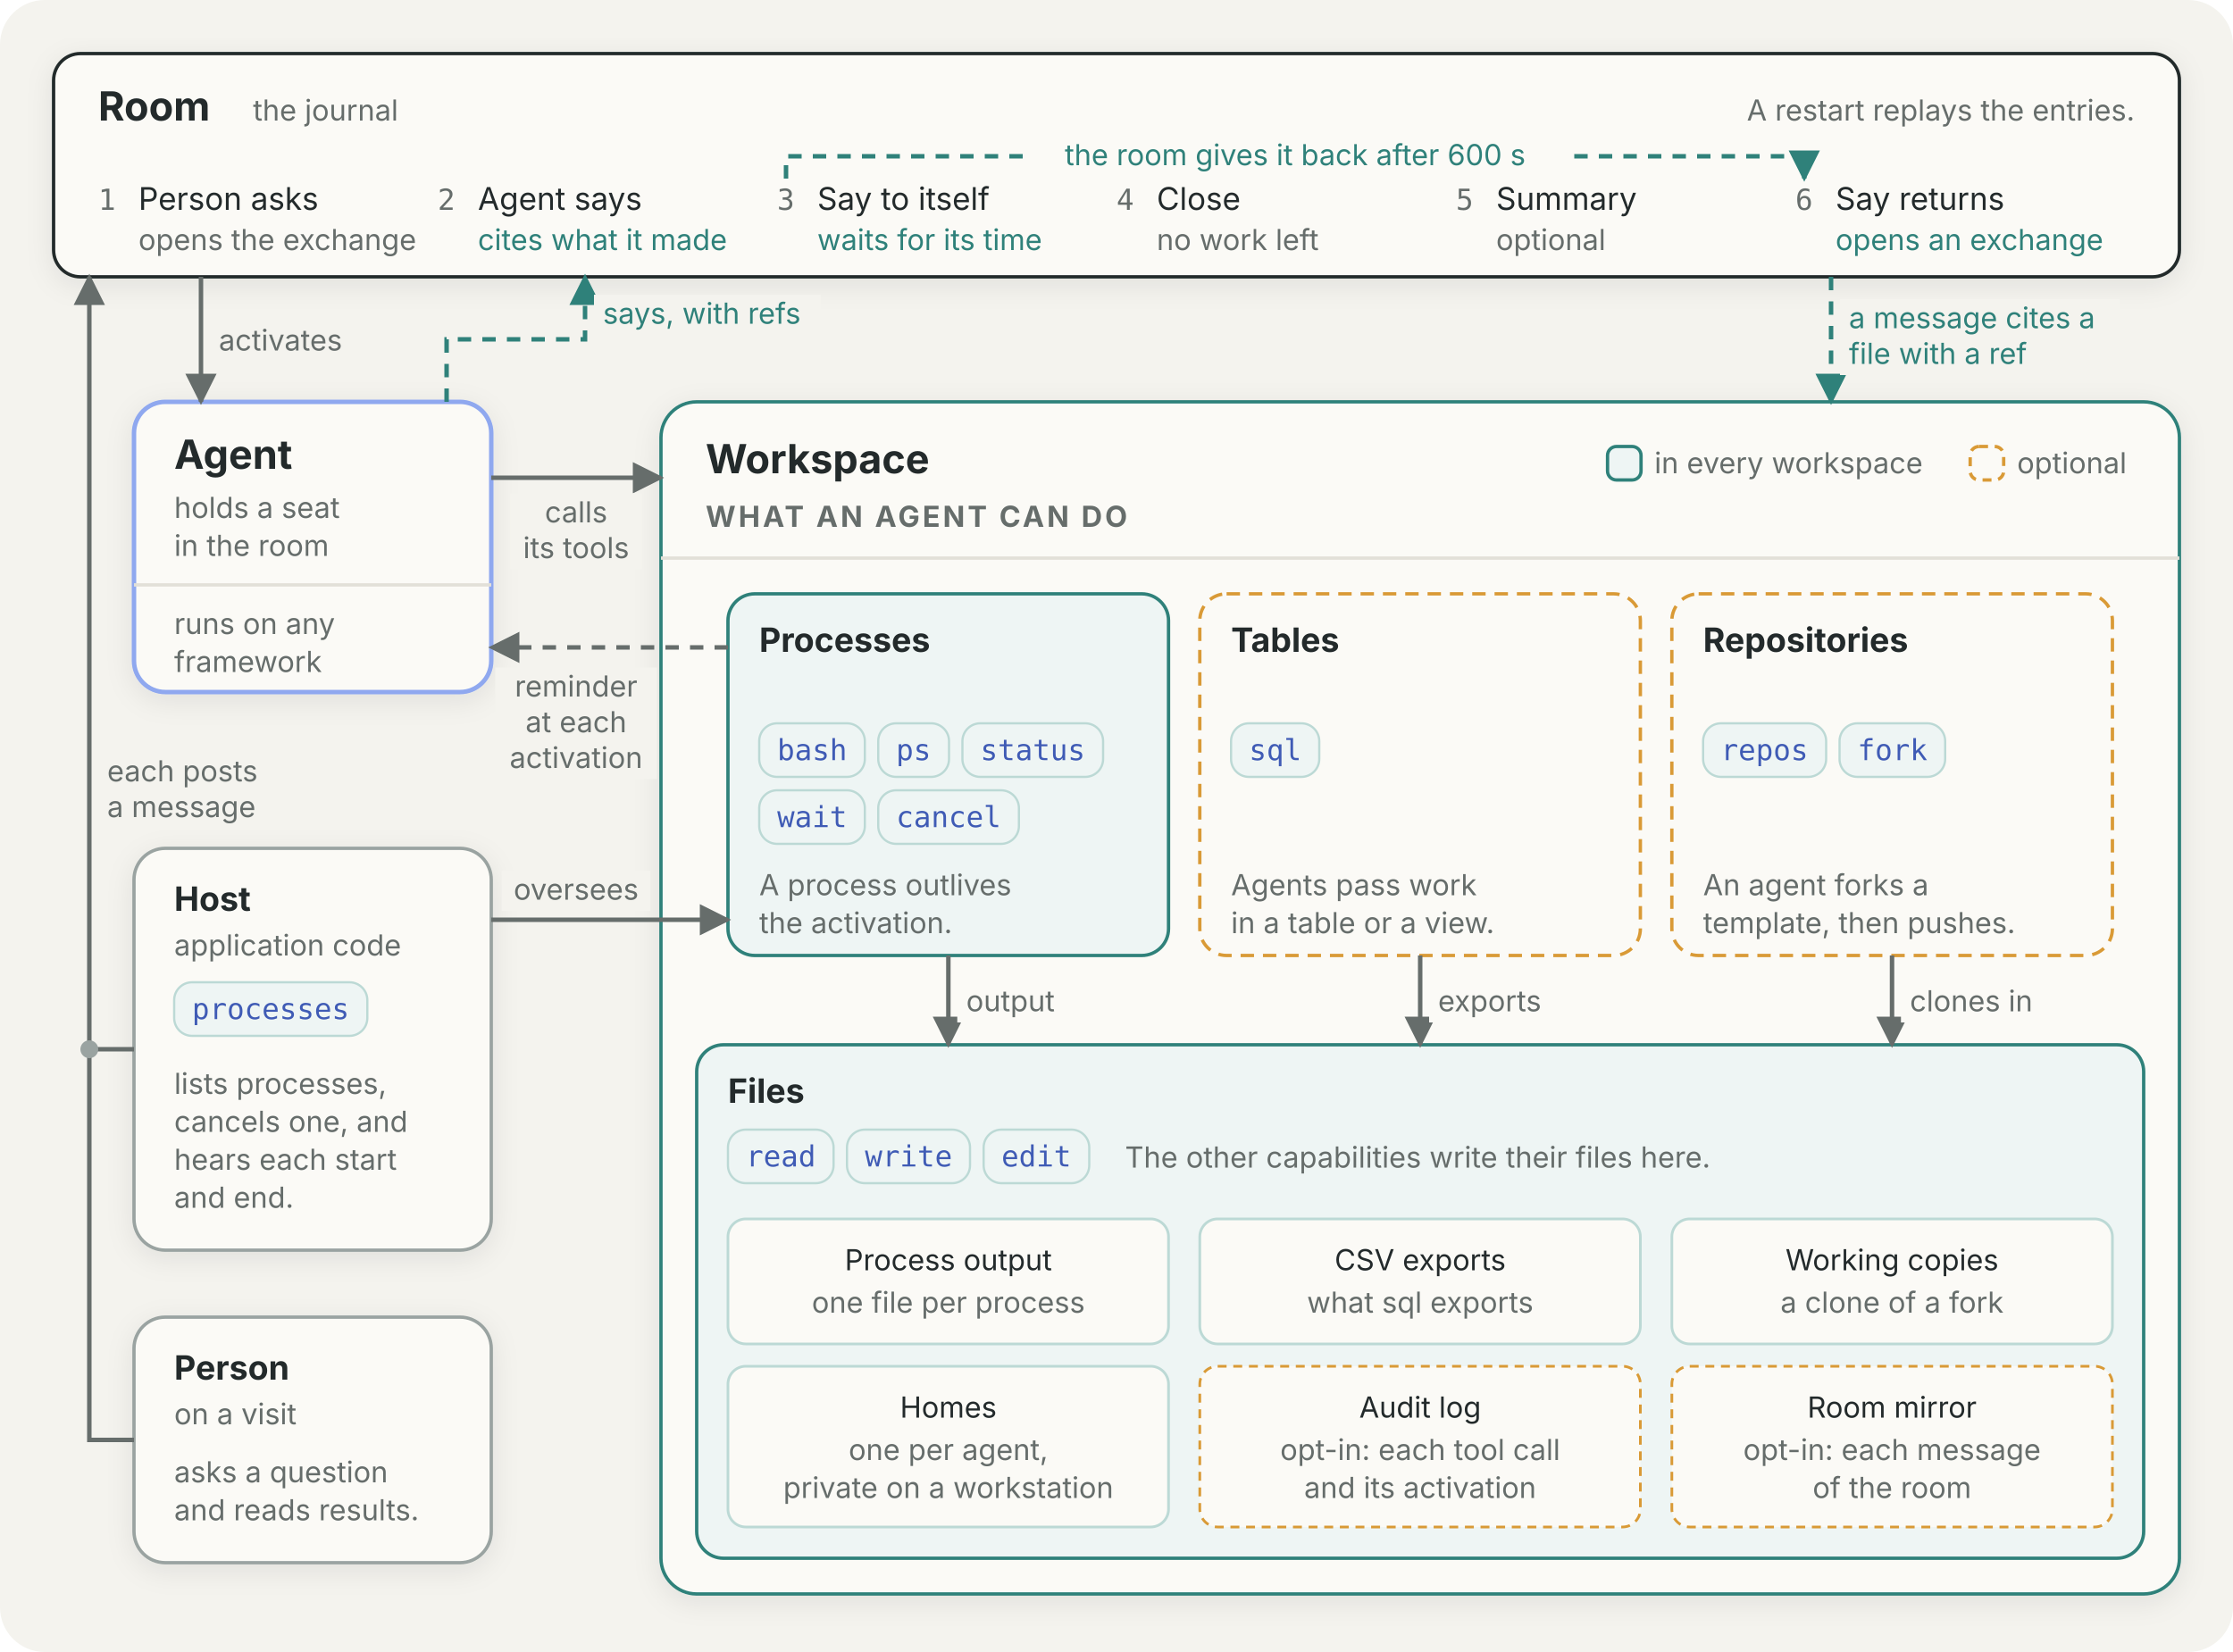
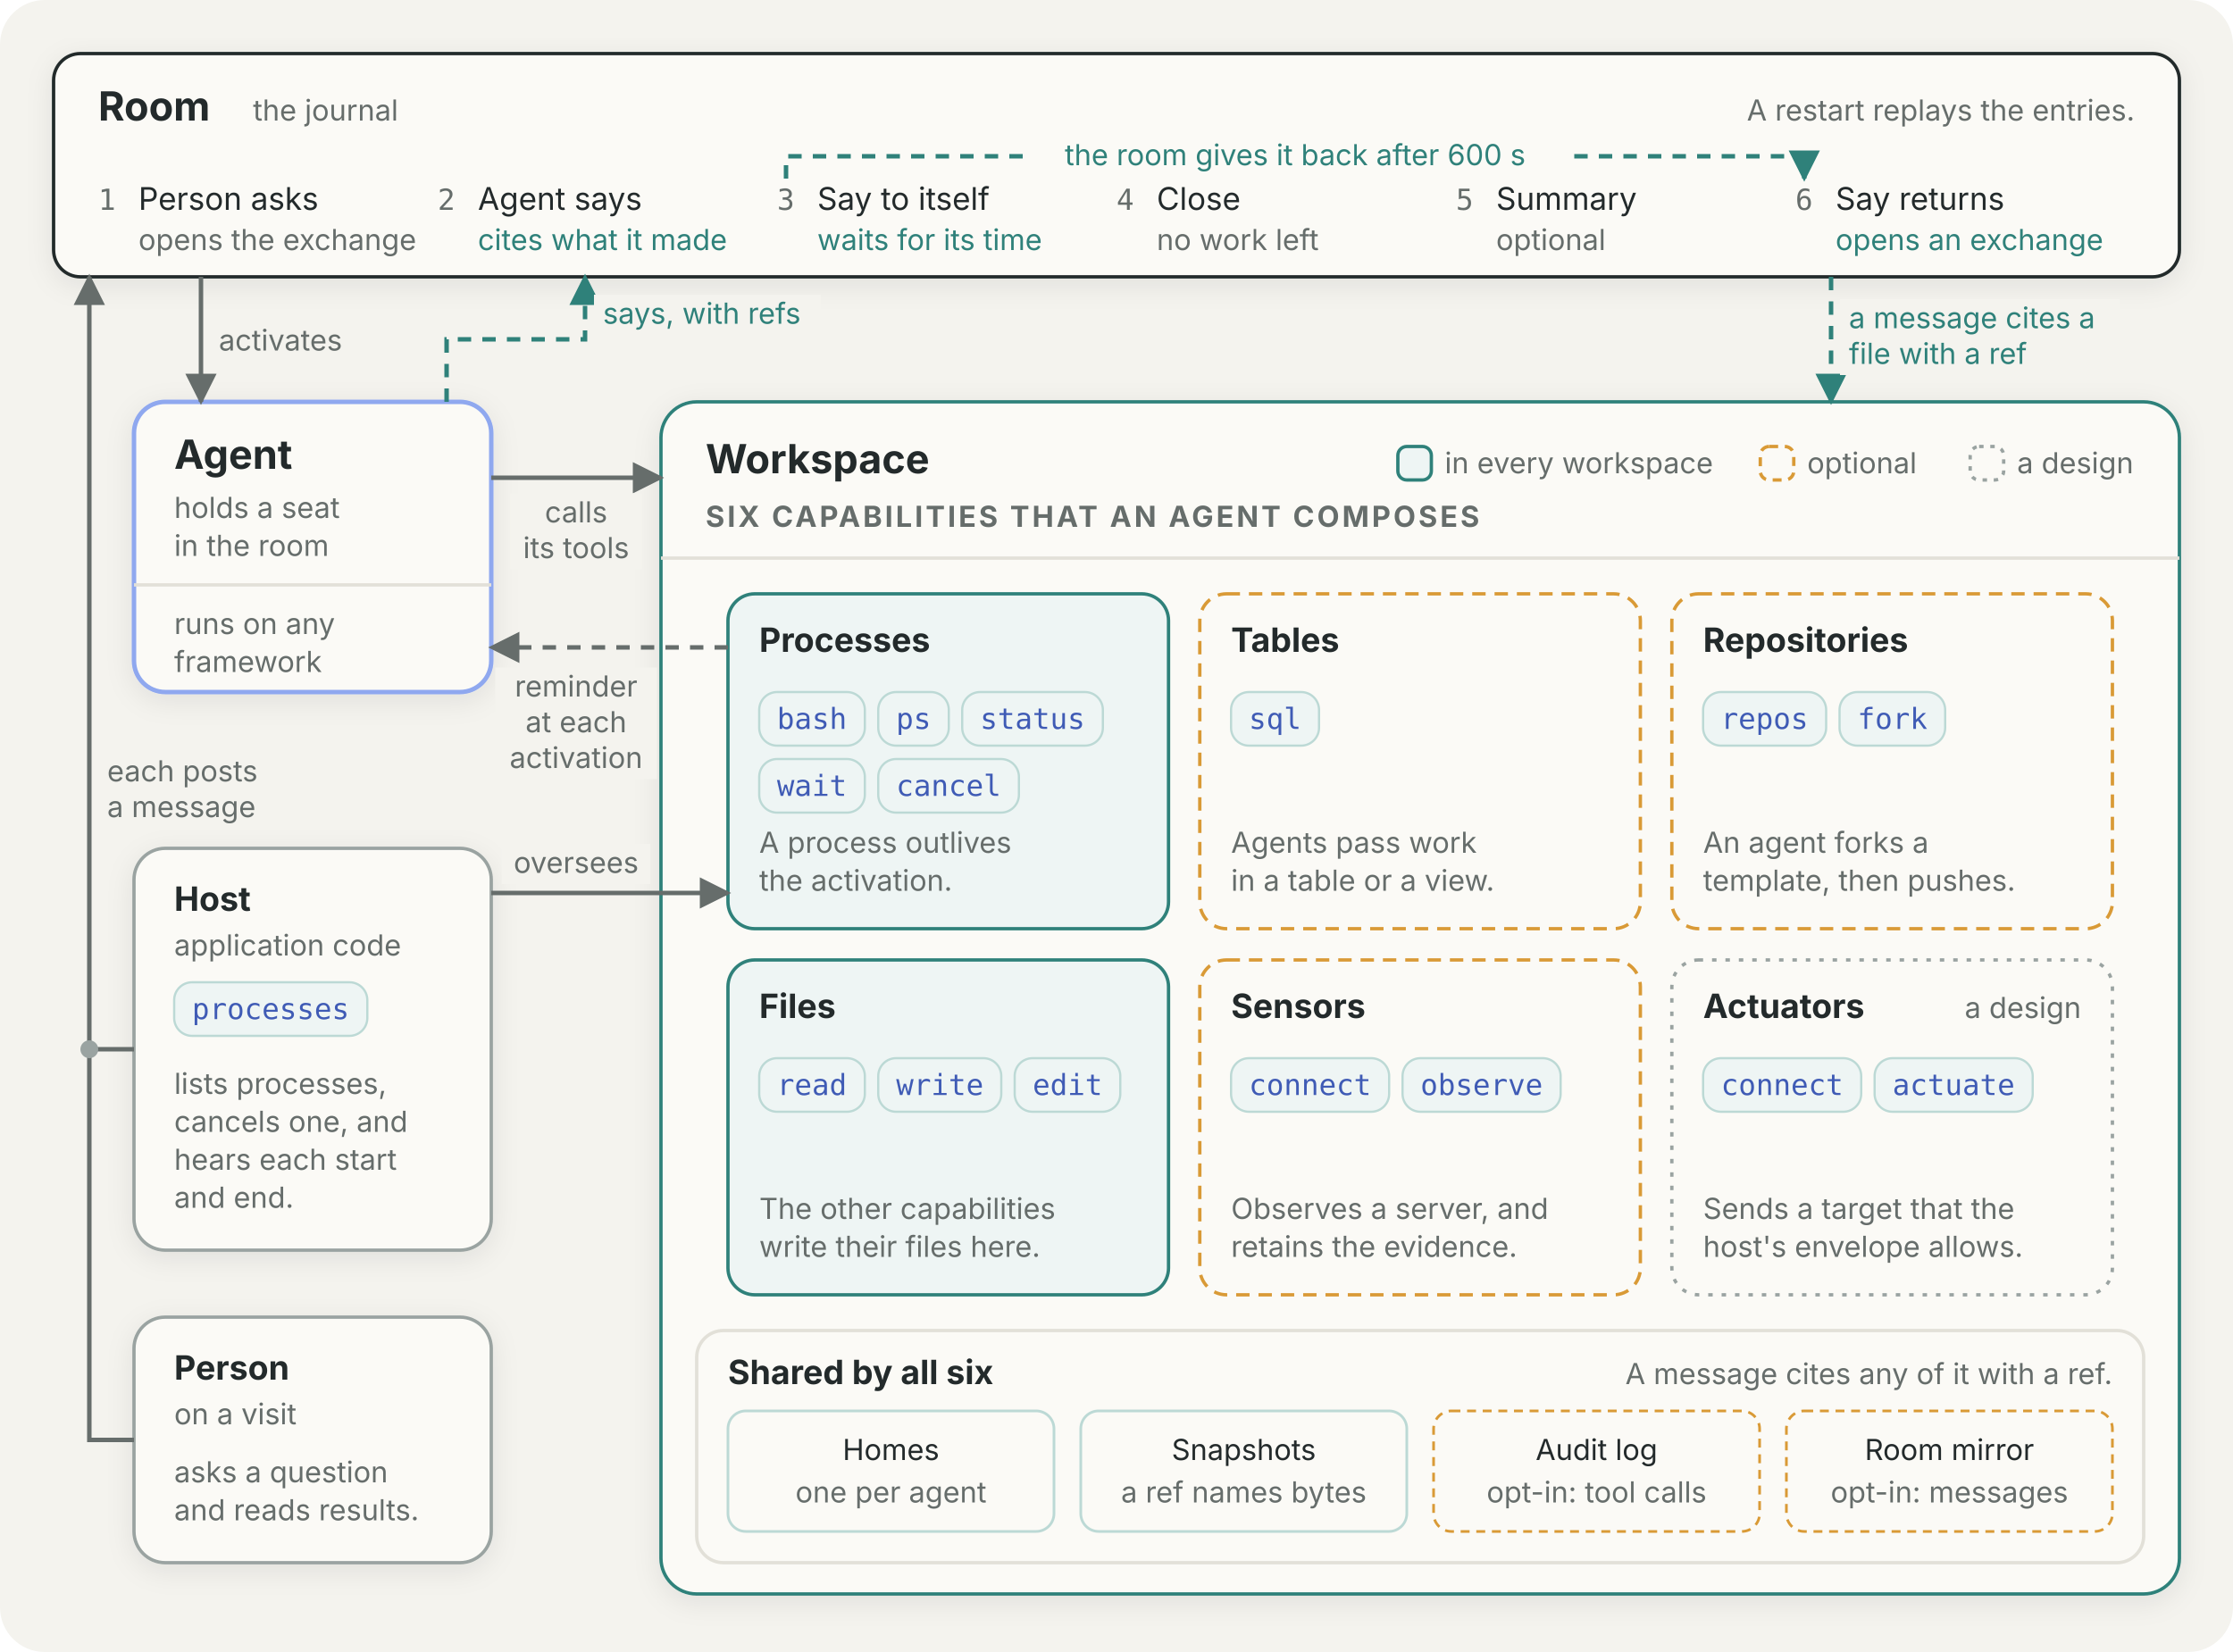
<svg xmlns="http://www.w3.org/2000/svg" width="1000" height="740" viewBox="0 0 1000 740" role="img" aria-labelledby="title desc">
  <defs>
    <marker id="arrow" viewBox="0 0 10 10" refX="9" refY="5" markerWidth="7" markerHeight="7" orient="auto-start-reverse">
      <path d="M0 0 10 5 0 10Z" fill="#666d6b" />
    </marker>
    <marker id="arrow-teal" viewBox="0 0 10 10" refX="9" refY="5" markerWidth="7" markerHeight="7" orient="auto-start-reverse">
      <path d="M0 0 10 5 0 10Z" fill="#2f817a" />
    </marker>
    <filter id="shadow" x="-10%" y="-10%" width="120%" height="130%">
      <feDropShadow dx="0" dy="3" stdDeviation="6" flood-color="#232a2b" flood-opacity="0.08" />
    </filter>
    <style>
      .sans { font-family: Inter, "IBM Plex Sans", system-ui, sans-serif; }
      .mono { font-family: "IBM Plex Mono", ui-monospace, monospace; }
      .ink { fill: #232a2b; }
      .dim { fill: #666d6b; }
      .teal { fill: #2f817a; }
      .code { fill: #3f5bb5; }
      .t { font-size: 18px; font-weight: 700; }
      .n { font-size: 15px; font-weight: 700; }
      .b { font-size: 14px; }
      .s { font-size: 13px; }
      .x { font-size: 13px; }
      .c { font-size: 13px; }
      .lab { font-size: 13px; font-weight: 700; letter-spacing: 1.2px; }
      .flow { fill: none; stroke: #666d6b; stroke-width: 2; }
      .flow-dash { fill: none; stroke: #666d6b; stroke-width: 2; stroke-dasharray: 6 5; }
      .flow-teal { fill: none; stroke: #2f817a; stroke-width: 2; stroke-dasharray: 6 5; }
      .rule { stroke: #e2e0d8; stroke-width: 1.5; }
    </style>
  </defs>
  <rect width="1000" height="740" rx="20" fill="#f4f3ee" />
  <g filter="url(#shadow)">
    <rect x="24.0" y="24.0" width="952.0" height="100.0" rx="12" fill="#fbfaf6" stroke="#232a2b" stroke-width="1.5" />
  </g>
  <text x="44.0" y="54.0" text-anchor="start" class="sans ink t">Room</text>
  <text x="113.3" y="54.0" text-anchor="start" class="sans dim x">the journal</text>
  <text x="956.0" y="54.0" text-anchor="end" class="sans dim x">A restart replays the entries.</text>
  <text x="44.0" y="94.0" text-anchor="start" class="mono dim c">1</text>
  <text x="62.0" y="94.0" text-anchor="start" class="sans ink b">Person asks</text>
  <text x="62.0" y="112.0" text-anchor="start" class="sans dim x">opens the exchange</text>
  <text x="196.0" y="94.0" text-anchor="start" class="mono dim c">2</text>
  <text x="214.0" y="94.0" text-anchor="start" class="sans ink b">Agent says</text>
  <text x="214.0" y="112.0" text-anchor="start" class="sans teal x">cites what it made</text>
  <text x="348.0" y="94.0" text-anchor="start" class="mono dim c">3</text>
  <text x="366.0" y="94.0" text-anchor="start" class="sans ink b">Say to itself</text>
  <text x="366.0" y="112.0" text-anchor="start" class="sans teal x">waits for its time</text>
  <text x="500.0" y="94.0" text-anchor="start" class="mono dim c">4</text>
  <text x="518.0" y="94.0" text-anchor="start" class="sans ink b">Close</text>
  <text x="518.0" y="112.0" text-anchor="start" class="sans dim x">no work left</text>
  <text x="652.0" y="94.0" text-anchor="start" class="mono dim c">5</text>
  <text x="670.0" y="94.0" text-anchor="start" class="sans ink b">Summary</text>
  <text x="670.0" y="112.0" text-anchor="start" class="sans dim x">optional</text>
  <text x="804.0" y="94.0" text-anchor="start" class="mono dim c">6</text>
  <text x="822.0" y="94.0" text-anchor="start" class="sans ink b">Say returns</text>
  <text x="822.0" y="112.0" text-anchor="start" class="sans teal x">opens an exchange</text>
  <path d="M352.0 80.0 L352.0 70.0 L808.0 70.0 L808.0 80.0" class="flow-teal" marker-end="url(#arrow-teal)" />
  <rect x="459.0" y="61.0" width="242.0" height="18" fill="#fbfaf6" />
  <text x="580.0" y="74.0" text-anchor="middle" class="sans teal x">the room gives it back after 600 s</text>
  <g filter="url(#shadow)">
    <rect x="60.0" y="180.0" width="160.0" height="130.0" rx="14" fill="#fbfaf6" stroke="#8fa8ef" stroke-width="2" />
  </g>
  <text x="78.0" y="210.0" text-anchor="start" class="sans ink t">Agent</text>
  <text x="78.0" y="232.0" text-anchor="start" class="sans dim x">holds a seat</text>
  <text x="78.0" y="249.0" text-anchor="start" class="sans dim x">in the room</text>
  <line x1="60.0" y1="262.0" x2="220.0" y2="262.0" class="rule" />
  <text x="78.0" y="284.0" text-anchor="start" class="sans dim x">runs on any</text>
  <text x="78.0" y="301.0" text-anchor="start" class="sans dim x">framework</text>
  <g filter="url(#shadow)">
    <rect x="60.0" y="380.0" width="160.0" height="180.0" rx="14" fill="#fbfaf6" stroke="#9aa3a1" stroke-width="1.5" />
  </g>
  <text x="78.0" y="408.0" text-anchor="start" class="sans ink n">Host</text>
  <text x="78.0" y="428.0" text-anchor="start" class="sans dim x">application code</text>
  <rect x="78.0" y="440.0" width="86.5" height="24" rx="8" fill="#eef5f4" stroke="#bcd9d5" />
  <text x="121.2" y="456.5" text-anchor="middle" class="mono code c">processes</text>
  <text x="78.0" y="490.0" text-anchor="start" class="sans dim x">lists processes,</text>
  <text x="78.0" y="507.0" text-anchor="start" class="sans dim x">cancels one, and</text>
  <text x="78.0" y="524.0" text-anchor="start" class="sans dim x">hears each start</text>
  <text x="78.0" y="541.0" text-anchor="start" class="sans dim x">and end.</text>
  <g filter="url(#shadow)">
    <rect x="60.0" y="590.0" width="160.0" height="110.0" rx="14" fill="#fbfaf6" stroke="#9aa3a1" stroke-width="1.5" />
  </g>
  <text x="78.0" y="618.0" text-anchor="start" class="sans ink n">Person</text>
  <text x="78.0" y="638.0" text-anchor="start" class="sans dim x">on a visit</text>
  <text x="78.0" y="664.0" text-anchor="start" class="sans dim x">asks a question</text>
  <text x="78.0" y="681.0" text-anchor="start" class="sans dim x">and reads results.</text>
  <g filter="url(#shadow)">
    <rect x="296.0" y="180.0" width="680.0" height="534.0" rx="16" fill="#fbfaf6" stroke="#2f817a" stroke-width="1.5" />
  </g>
  <text x="316.0" y="212.0" text-anchor="start" class="sans ink t">Workspace</text>
-   <text x="316.0" y="236.0" text-anchor="start" class="sans dim lab">WHAT AN AGENT CAN DO</text>
-   <rect x="882.3" y="200" width="15" height="15" rx="4" fill="#fbfaf6" stroke="#d99a36" stroke-width="1.5" stroke-dasharray="4 3" />
-   <text x="903.3" y="212.0" text-anchor="start" class="sans dim x">optional</text>
-   <rect x="719.9" y="200" width="15" height="15" rx="4" fill="#eef5f4" stroke="#2f817a" stroke-width="1.5" />
-   <text x="740.9" y="212.0" text-anchor="start" class="sans dim x">in every workspace</text>
+   <text x="316.0" y="236.0" text-anchor="start" class="sans dim lab">SIX CAPABILITIES THAT AN AGENT COMPOSES</text>
+   <rect x="626.0" y="200" width="15" height="15" rx="4" fill="#eef5f4" stroke="#2f817a" stroke-width="1.5" />
+   <text x="647.0" y="212.0" text-anchor="start" class="sans dim x">in every workspace</text>
+   <rect x="788.3" y="200" width="15" height="15" rx="4" fill="#fbfaf6" stroke="#d99a36" stroke-width="1.5" stroke-dasharray="4 3" />
+   <text x="809.3" y="212.0" text-anchor="start" class="sans dim x">optional</text>
+   <rect x="882.3" y="200" width="15" height="15" rx="4" fill="#fbfaf6" stroke="#9aa3a1" stroke-width="1.5" stroke-dasharray="2 3" />
+   <text x="903.3" y="212.0" text-anchor="start" class="sans dim x">a design</text>
  <line x1="296.0" y1="250.0" x2="976.0" y2="250.0" class="rule" />
-   <rect x="326.0" y="266.0" width="197.3" height="162.0" rx="12" fill="#eef5f4" stroke="#2f817a" stroke-width="1.5" />
+   <rect x="326.0" y="266.0" width="197.3" height="150.0" rx="12" fill="#eef5f4" stroke="#2f817a" stroke-width="1.5" />
  <text x="340.0" y="292.0" text-anchor="start" class="sans ink n">Processes</text>
-   <rect x="340.0" y="324.0" width="47.3" height="24" rx="8" fill="#eef5f4" stroke="#bcd9d5" />
-   <text x="363.7" y="340.5" text-anchor="middle" class="mono code c">bash</text>
-   <rect x="393.3" y="324.0" width="31.7" height="24" rx="8" fill="#eef5f4" stroke="#bcd9d5" />
-   <text x="409.1" y="340.5" text-anchor="middle" class="mono code c">ps</text>
-   <rect x="431.0" y="324.0" width="63.0" height="24" rx="8" fill="#eef5f4" stroke="#bcd9d5" />
-   <text x="462.5" y="340.5" text-anchor="middle" class="mono code c">status</text>
-   <rect x="340.0" y="354.0" width="47.3" height="24" rx="8" fill="#eef5f4" stroke="#bcd9d5" />
-   <text x="363.7" y="370.5" text-anchor="middle" class="mono code c">wait</text>
-   <rect x="393.3" y="354.0" width="63.0" height="24" rx="8" fill="#eef5f4" stroke="#bcd9d5" />
-   <text x="424.8" y="370.5" text-anchor="middle" class="mono code c">cancel</text>
-   <text x="340.0" y="401.0" text-anchor="start" class="sans dim x">A process outlives</text>
-   <text x="340.0" y="418.0" text-anchor="start" class="sans dim x">the activation.</text>
-   <rect x="537.3" y="266.0" width="197.3" height="162.0" rx="12" fill="#fbfaf6" stroke="#d99a36" stroke-width="1.5" stroke-dasharray="6 4" />
+   <rect x="340.0" y="310.0" width="47.3" height="24" rx="8" fill="#eef5f4" stroke="#bcd9d5" />
+   <text x="363.6" y="326.5" text-anchor="middle" class="mono code c">bash</text>
+   <rect x="393.3" y="310.0" width="31.6" height="24" rx="8" fill="#eef5f4" stroke="#bcd9d5" />
+   <text x="409.1" y="326.5" text-anchor="middle" class="mono code c">ps</text>
+   <rect x="430.9" y="310.0" width="63.0" height="24" rx="8" fill="#eef5f4" stroke="#bcd9d5" />
+   <text x="462.4" y="326.5" text-anchor="middle" class="mono code c">status</text>
+   <rect x="340.0" y="340.0" width="47.3" height="24" rx="8" fill="#eef5f4" stroke="#bcd9d5" />
+   <text x="363.6" y="356.5" text-anchor="middle" class="mono code c">wait</text>
+   <rect x="393.3" y="340.0" width="63.0" height="24" rx="8" fill="#eef5f4" stroke="#bcd9d5" />
+   <text x="424.8" y="356.5" text-anchor="middle" class="mono code c">cancel</text>
+   <text x="340.0" y="382.0" text-anchor="start" class="sans dim x">A process outlives</text>
+   <text x="340.0" y="399.0" text-anchor="start" class="sans dim x">the activation.</text>
+   <rect x="537.3" y="266.0" width="197.3" height="150.0" rx="12" fill="#fbfaf6" stroke="#d99a36" stroke-width="1.5" stroke-dasharray="6 4" />
  <text x="551.3" y="292.0" text-anchor="start" class="sans ink n">Tables</text>
-   <rect x="551.3" y="324.0" width="39.5" height="24" rx="8" fill="#eef5f4" stroke="#bcd9d5" />
-   <text x="571.1" y="340.5" text-anchor="middle" class="mono code c">sql</text>
-   <text x="551.3" y="401.0" text-anchor="start" class="sans dim x">Agents pass work</text>
-   <text x="551.3" y="418.0" text-anchor="start" class="sans dim x">in a table or a view.</text>
-   <rect x="748.7" y="266.0" width="197.3" height="162.0" rx="12" fill="#fbfaf6" stroke="#d99a36" stroke-width="1.5" stroke-dasharray="6 4" />
+   <rect x="551.3" y="310.0" width="39.4" height="24" rx="8" fill="#eef5f4" stroke="#bcd9d5" />
+   <text x="571.0" y="326.5" text-anchor="middle" class="mono code c">sql</text>
+   <text x="551.3" y="382.0" text-anchor="start" class="sans dim x">Agents pass work</text>
+   <text x="551.3" y="399.0" text-anchor="start" class="sans dim x">in a table or a view.</text>
+   <rect x="748.7" y="266.0" width="197.3" height="150.0" rx="12" fill="#fbfaf6" stroke="#d99a36" stroke-width="1.5" stroke-dasharray="6 4" />
  <text x="762.7" y="292.0" text-anchor="start" class="sans ink n">Repositories</text>
-   <rect x="762.7" y="324.0" width="55.1" height="24" rx="8" fill="#eef5f4" stroke="#bcd9d5" />
-   <text x="790.2" y="340.5" text-anchor="middle" class="mono code c">repos</text>
-   <rect x="823.8" y="324.0" width="47.3" height="24" rx="8" fill="#eef5f4" stroke="#bcd9d5" />
-   <text x="847.5" y="340.5" text-anchor="middle" class="mono code c">fork</text>
-   <text x="762.7" y="401.0" text-anchor="start" class="sans dim x">An agent forks a</text>
-   <text x="762.7" y="418.0" text-anchor="start" class="sans dim x">template, then pushes.</text>
-   <rect x="312.0" y="468.0" width="648.0" height="230.0" rx="12" fill="#eef5f4" stroke="#2f817a" stroke-width="1.5" />
-   <text x="326.0" y="494.0" text-anchor="start" class="sans ink n">Files</text>
-   <rect x="326.0" y="506.0" width="47.3" height="24" rx="8" fill="#eef5f4" stroke="#bcd9d5" />
-   <text x="349.7" y="522.5" text-anchor="middle" class="mono code c">read</text>
-   <rect x="379.3" y="506.0" width="55.1" height="24" rx="8" fill="#eef5f4" stroke="#bcd9d5" />
-   <text x="406.9" y="522.5" text-anchor="middle" class="mono code c">write</text>
-   <rect x="440.5" y="506.0" width="47.3" height="24" rx="8" fill="#eef5f4" stroke="#bcd9d5" />
-   <text x="464.1" y="522.5" text-anchor="middle" class="mono code c">edit</text>
-   <text x="503.8" y="523.0" text-anchor="start" class="sans dim x">The other capabilities write their files here.</text>
-   <rect x="326.0" y="546.0" width="197.3" height="56.0" rx="8" fill="#fbfaf6" stroke="#bcd9d5" stroke-width="1.2" />
-   <text x="424.7" y="569.0" text-anchor="middle" class="sans ink s">Process output</text>
-   <text x="424.7" y="588.0" text-anchor="middle" class="sans dim x">one file per process</text>
-   <rect x="537.3" y="546.0" width="197.3" height="56.0" rx="8" fill="#fbfaf6" stroke="#bcd9d5" stroke-width="1.2" />
-   <text x="636.0" y="569.0" text-anchor="middle" class="sans ink s">CSV exports</text>
-   <text x="636.0" y="588.0" text-anchor="middle" class="sans dim x">what sql exports</text>
-   <rect x="748.7" y="546.0" width="197.3" height="56.0" rx="8" fill="#fbfaf6" stroke="#bcd9d5" stroke-width="1.2" />
-   <text x="847.3" y="569.0" text-anchor="middle" class="sans ink s">Working copies</text>
-   <text x="847.3" y="588.0" text-anchor="middle" class="sans dim x">a clone of a fork</text>
-   <rect x="326.0" y="612.0" width="197.3" height="72.0" rx="8" fill="#fbfaf6" stroke="#bcd9d5" stroke-width="1.2" />
-   <text x="424.7" y="635.0" text-anchor="middle" class="sans ink s">Homes</text>
-   <text x="424.7" y="654.0" text-anchor="middle" class="sans dim x">one per agent,</text>
-   <text x="424.7" y="671.0" text-anchor="middle" class="sans dim x">private on a workstation</text>
-   <rect x="537.3" y="612.0" width="197.3" height="72.0" rx="8" fill="#fbfaf6" stroke="#d99a36" stroke-width="1.2" stroke-dasharray="4 3" />
-   <text x="636.0" y="635.0" text-anchor="middle" class="sans ink s">Audit log</text>
-   <text x="636.0" y="654.0" text-anchor="middle" class="sans dim x">opt-in: each tool call</text>
-   <text x="636.0" y="671.0" text-anchor="middle" class="sans dim x">and its activation</text>
-   <rect x="748.7" y="612.0" width="197.3" height="72.0" rx="8" fill="#fbfaf6" stroke="#d99a36" stroke-width="1.2" stroke-dasharray="4 3" />
-   <text x="847.3" y="635.0" text-anchor="middle" class="sans ink s">Room mirror</text>
-   <text x="847.3" y="654.0" text-anchor="middle" class="sans dim x">opt-in: each message</text>
-   <text x="847.3" y="671.0" text-anchor="middle" class="sans dim x">of the room</text>
+   <rect x="762.7" y="310.0" width="55.1" height="24" rx="8" fill="#eef5f4" stroke="#bcd9d5" />
+   <text x="790.2" y="326.5" text-anchor="middle" class="mono code c">repos</text>
+   <rect x="823.8" y="310.0" width="47.3" height="24" rx="8" fill="#eef5f4" stroke="#bcd9d5" />
+   <text x="847.5" y="326.5" text-anchor="middle" class="mono code c">fork</text>
+   <text x="762.7" y="382.0" text-anchor="start" class="sans dim x">An agent forks a</text>
+   <text x="762.7" y="399.0" text-anchor="start" class="sans dim x">template, then pushes.</text>
+   <rect x="326.0" y="430.0" width="197.3" height="150.0" rx="12" fill="#eef5f4" stroke="#2f817a" stroke-width="1.5" />
+   <text x="340.0" y="456.0" text-anchor="start" class="sans ink n">Files</text>
+   <rect x="340.0" y="474.0" width="47.3" height="24" rx="8" fill="#eef5f4" stroke="#bcd9d5" />
+   <text x="363.6" y="490.5" text-anchor="middle" class="mono code c">read</text>
+   <rect x="393.3" y="474.0" width="55.1" height="24" rx="8" fill="#eef5f4" stroke="#bcd9d5" />
+   <text x="420.9" y="490.5" text-anchor="middle" class="mono code c">write</text>
+   <rect x="454.4" y="474.0" width="47.3" height="24" rx="8" fill="#eef5f4" stroke="#bcd9d5" />
+   <text x="478.1" y="490.5" text-anchor="middle" class="mono code c">edit</text>
+   <text x="340.0" y="546.0" text-anchor="start" class="sans dim x">The other capabilities</text>
+   <text x="340.0" y="563.0" text-anchor="start" class="sans dim x">write their files here.</text>
+   <rect x="537.3" y="430.0" width="197.3" height="150.0" rx="12" fill="#fbfaf6" stroke="#d99a36" stroke-width="1.5" stroke-dasharray="6 4" />
+   <text x="551.3" y="456.0" text-anchor="start" class="sans ink n">Sensors</text>
+   <rect x="551.3" y="474.0" width="70.8" height="24" rx="8" fill="#eef5f4" stroke="#bcd9d5" />
+   <text x="586.7" y="490.5" text-anchor="middle" class="mono code c">connect</text>
+   <rect x="628.1" y="474.0" width="70.8" height="24" rx="8" fill="#eef5f4" stroke="#bcd9d5" />
+   <text x="663.5" y="490.5" text-anchor="middle" class="mono code c">observe</text>
+   <text x="551.3" y="546.0" text-anchor="start" class="sans dim x">Observes a server, and</text>
+   <text x="551.3" y="563.0" text-anchor="start" class="sans dim x">retains the evidence.</text>
+   <rect x="748.7" y="430.0" width="197.3" height="150.0" rx="12" fill="#fbfaf6" stroke="#9aa3a1" stroke-width="1.5" stroke-dasharray="2 4" />
+   <text x="762.7" y="456.0" text-anchor="start" class="sans ink n">Actuators</text>
+   <text x="932.0" y="456.0" text-anchor="end" class="sans dim x">a design</text>
+   <rect x="762.7" y="474.0" width="70.8" height="24" rx="8" fill="#eef5f4" stroke="#bcd9d5" />
+   <text x="798.1" y="490.5" text-anchor="middle" class="mono code c">connect</text>
+   <rect x="839.5" y="474.0" width="70.8" height="24" rx="8" fill="#eef5f4" stroke="#bcd9d5" />
+   <text x="874.9" y="490.5" text-anchor="middle" class="mono code c">actuate</text>
+   <text x="762.7" y="546.0" text-anchor="start" class="sans dim x">Sends a target that the</text>
+   <text x="762.7" y="563.0" text-anchor="start" class="sans dim x">host's envelope allows.</text>
+   <rect x="312.0" y="596.0" width="648.0" height="104.0" rx="12" fill="#fbfaf6" stroke="#e2e0d8" stroke-width="1.5" />
+   <text x="326.0" y="620.0" text-anchor="start" class="sans ink n">Shared by all six</text>
+   <text x="946.0" y="620.0" text-anchor="end" class="sans dim x">A message cites any of it with a ref.</text>
+   <rect x="326.0" y="632.0" width="146" height="54.0" rx="8" fill="#fbfaf6" stroke="#bcd9d5" stroke-width="1.2" />
+   <text x="399.0" y="654.0" text-anchor="middle" class="sans ink s">Homes</text>
+   <text x="399.0" y="673.0" text-anchor="middle" class="sans dim x">one per agent</text>
+   <rect x="484.0" y="632.0" width="146" height="54.0" rx="8" fill="#fbfaf6" stroke="#bcd9d5" stroke-width="1.2" />
+   <text x="557.0" y="654.0" text-anchor="middle" class="sans ink s">Snapshots</text>
+   <text x="557.0" y="673.0" text-anchor="middle" class="sans dim x">a ref names bytes</text>
+   <rect x="642.0" y="632.0" width="146" height="54.0" rx="8" fill="#fbfaf6" stroke="#d99a36" stroke-width="1.2" stroke-dasharray="4 3" />
+   <text x="715.0" y="654.0" text-anchor="middle" class="sans ink s">Audit log</text>
+   <text x="715.0" y="673.0" text-anchor="middle" class="sans dim x">opt-in: tool calls</text>
+   <rect x="800.0" y="632.0" width="146" height="54.0" rx="8" fill="#fbfaf6" stroke="#d99a36" stroke-width="1.2" stroke-dasharray="4 3" />
+   <text x="873.0" y="654.0" text-anchor="middle" class="sans ink s">Room mirror</text>
+   <text x="873.0" y="673.0" text-anchor="middle" class="sans dim x">opt-in: messages</text>
  <path d="M90.0 124.0 L90.0 180.0" class="flow" marker-end="url(#arrow)" />
  <path d="M200.0 180.0 L200.0 152.0 L262.0 152.0 L262.0 124.0" class="flow-teal" marker-end="url(#arrow-teal)" />
  <path d="M220.0 214.0 L296.0 214.0" class="flow" marker-end="url(#arrow)" />
  <path d="M326.0 290.0 L220.0 290.0" class="flow-dash" marker-end="url(#arrow)" />
-   <path d="M220.0 412.0 L326.0 412.0" class="flow" marker-end="url(#arrow)" />
+   <path d="M220.0 400.0 L326.0 400.0" class="flow" marker-end="url(#arrow)" />
  <path d="M60.0 645.0 L40.0 645.0 L40.0 124.0" class="flow" marker-end="url(#arrow)" />
  <path d="M60.0 470.0 L40.0 470.0" class="flow" />
  <circle cx="40.0" cy="470.0" r="4" fill="#9aa3a1" />
-   <path d="M424.7 428.0 L424.7 468.0" class="flow" marker-end="url(#arrow)" />
-   <path d="M636.0 428.0 L636.0 468.0" class="flow" marker-end="url(#arrow)" />
-   <path d="M847.3 428.0 L847.3 468.0" class="flow" marker-end="url(#arrow)" />
  <path d="M820.0 124.0 L820.0 180.0" class="flow-teal" marker-end="url(#arrow-teal)" />
  <rect x="94.0" y="144.0" width="67.3" height="18" fill="#f4f3ee" />
  <text x="98.0" y="157.0" text-anchor="start" class="sans dim x">activates</text>
  <rect x="266.0" y="132.0" width="101.5" height="18" fill="#f4f3ee" />
  <text x="270.0" y="145.0" text-anchor="start" class="sans teal x">says, with refs</text>
  <rect x="228.5" y="221.0" width="59.0" height="34" fill="#f4f3ee" />
  <text x="258.0" y="234.0" text-anchor="middle" class="sans dim x">calls</text>
  <text x="258.0" y="250.0" text-anchor="middle" class="sans dim x">its tools</text>
  <rect x="221.8" y="299.0" width="72.4" height="50" fill="#f4f3ee" />
  <text x="258.0" y="312.0" text-anchor="middle" class="sans dim x">reminder</text>
  <text x="258.0" y="328.0" text-anchor="middle" class="sans dim x">at each</text>
  <text x="258.0" y="344.0" text-anchor="middle" class="sans dim x">activation</text>
-   <rect x="224.7" y="390.0" width="66.5" height="18" fill="#f4f3ee" />
-   <text x="258.0" y="403.0" text-anchor="middle" class="sans dim x">oversees</text>
+   <rect x="224.7" y="378.0" width="66.5" height="18" fill="#f4f3ee" />
+   <text x="258.0" y="391.0" text-anchor="middle" class="sans dim x">oversees</text>
  <rect x="44.0" y="337.0" width="72.0" height="34" fill="#f4f3ee" />
  <text x="48.0" y="350.0" text-anchor="start" class="sans dim x">each posts</text>
  <text x="48.0" y="366.0" text-anchor="start" class="sans dim x">a message</text>
-   <rect x="428.7" y="440.0" width="50.9" height="18" fill="#fbfaf6" />
-   <text x="432.7" y="453.0" text-anchor="start" class="sans dim x">output</text>
-   <rect x="640.0" y="440.0" width="56.9" height="18" fill="#fbfaf6" />
-   <text x="644.0" y="453.0" text-anchor="start" class="sans dim x">exports</text>
-   <rect x="851.3" y="440.0" width="65.7" height="18" fill="#fbfaf6" />
-   <text x="855.3" y="453.0" text-anchor="start" class="sans dim x">clones in</text>
  <rect x="824.0" y="134.0" width="125.3" height="34" fill="#f4f3ee" />
  <text x="828.0" y="147.0" text-anchor="start" class="sans teal x">a message cites a</text>
  <text x="828.0" y="163.0" text-anchor="start" class="sans teal x">file with a ref</text>
</svg>
